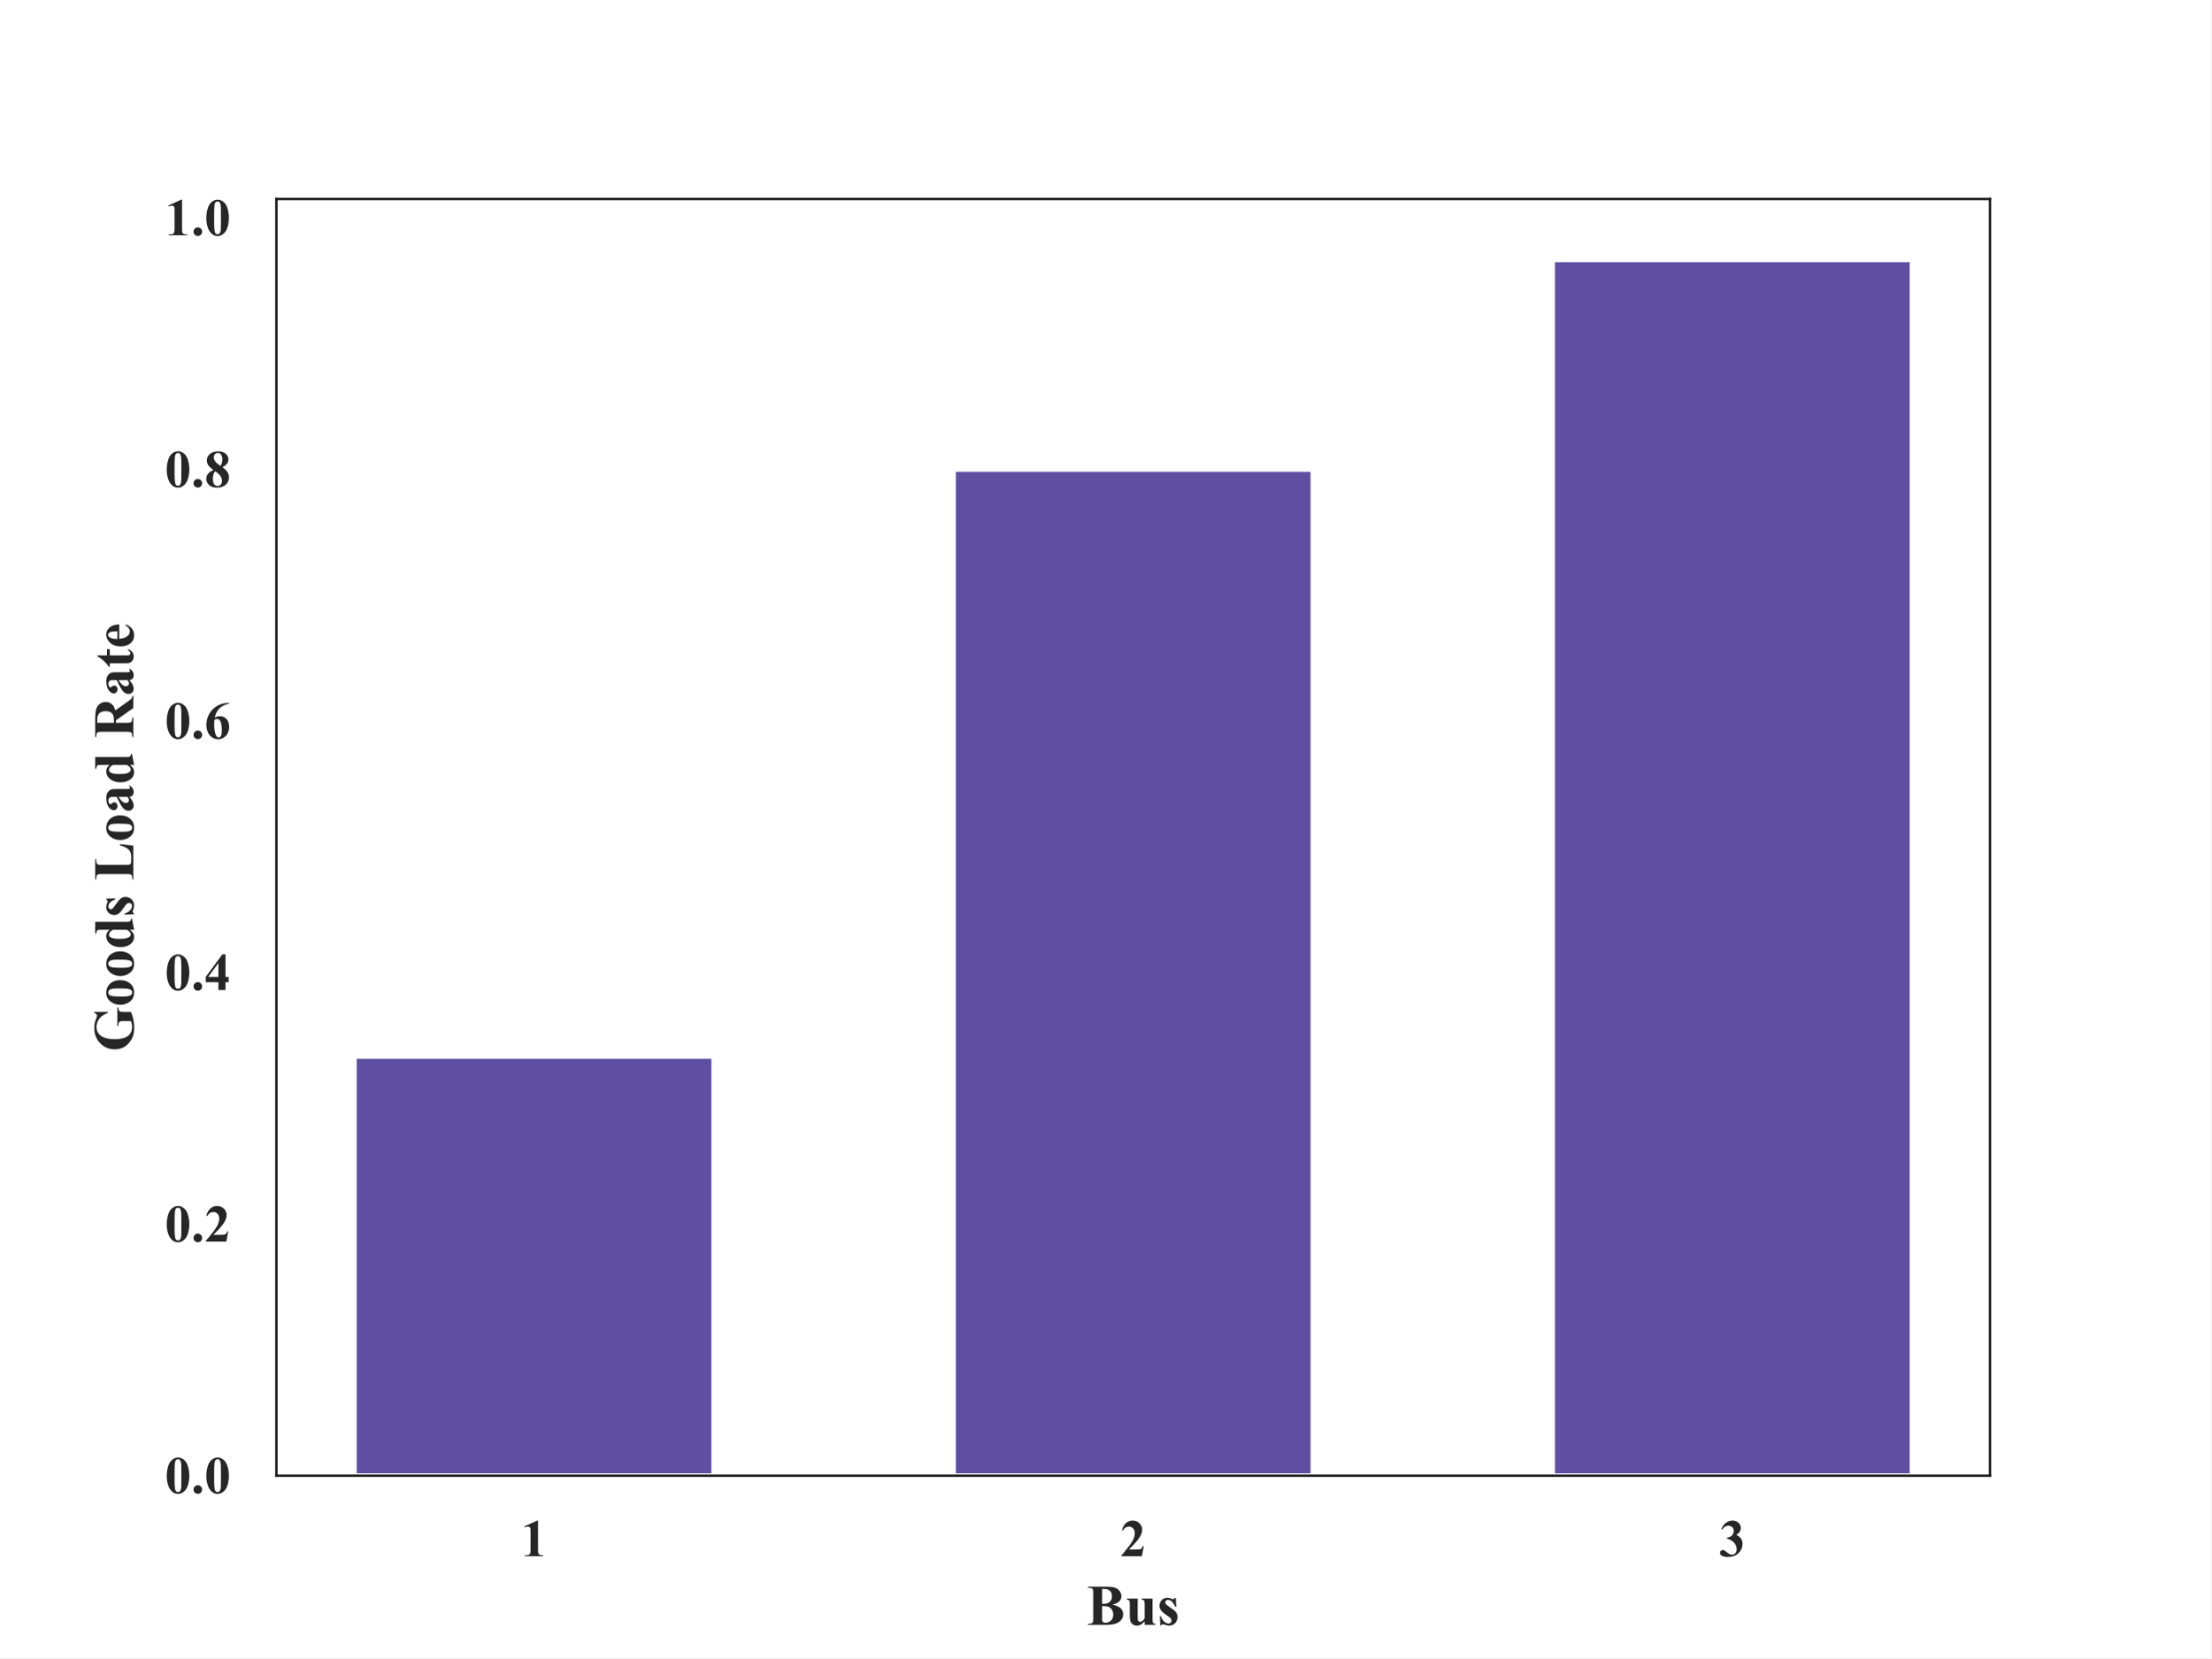
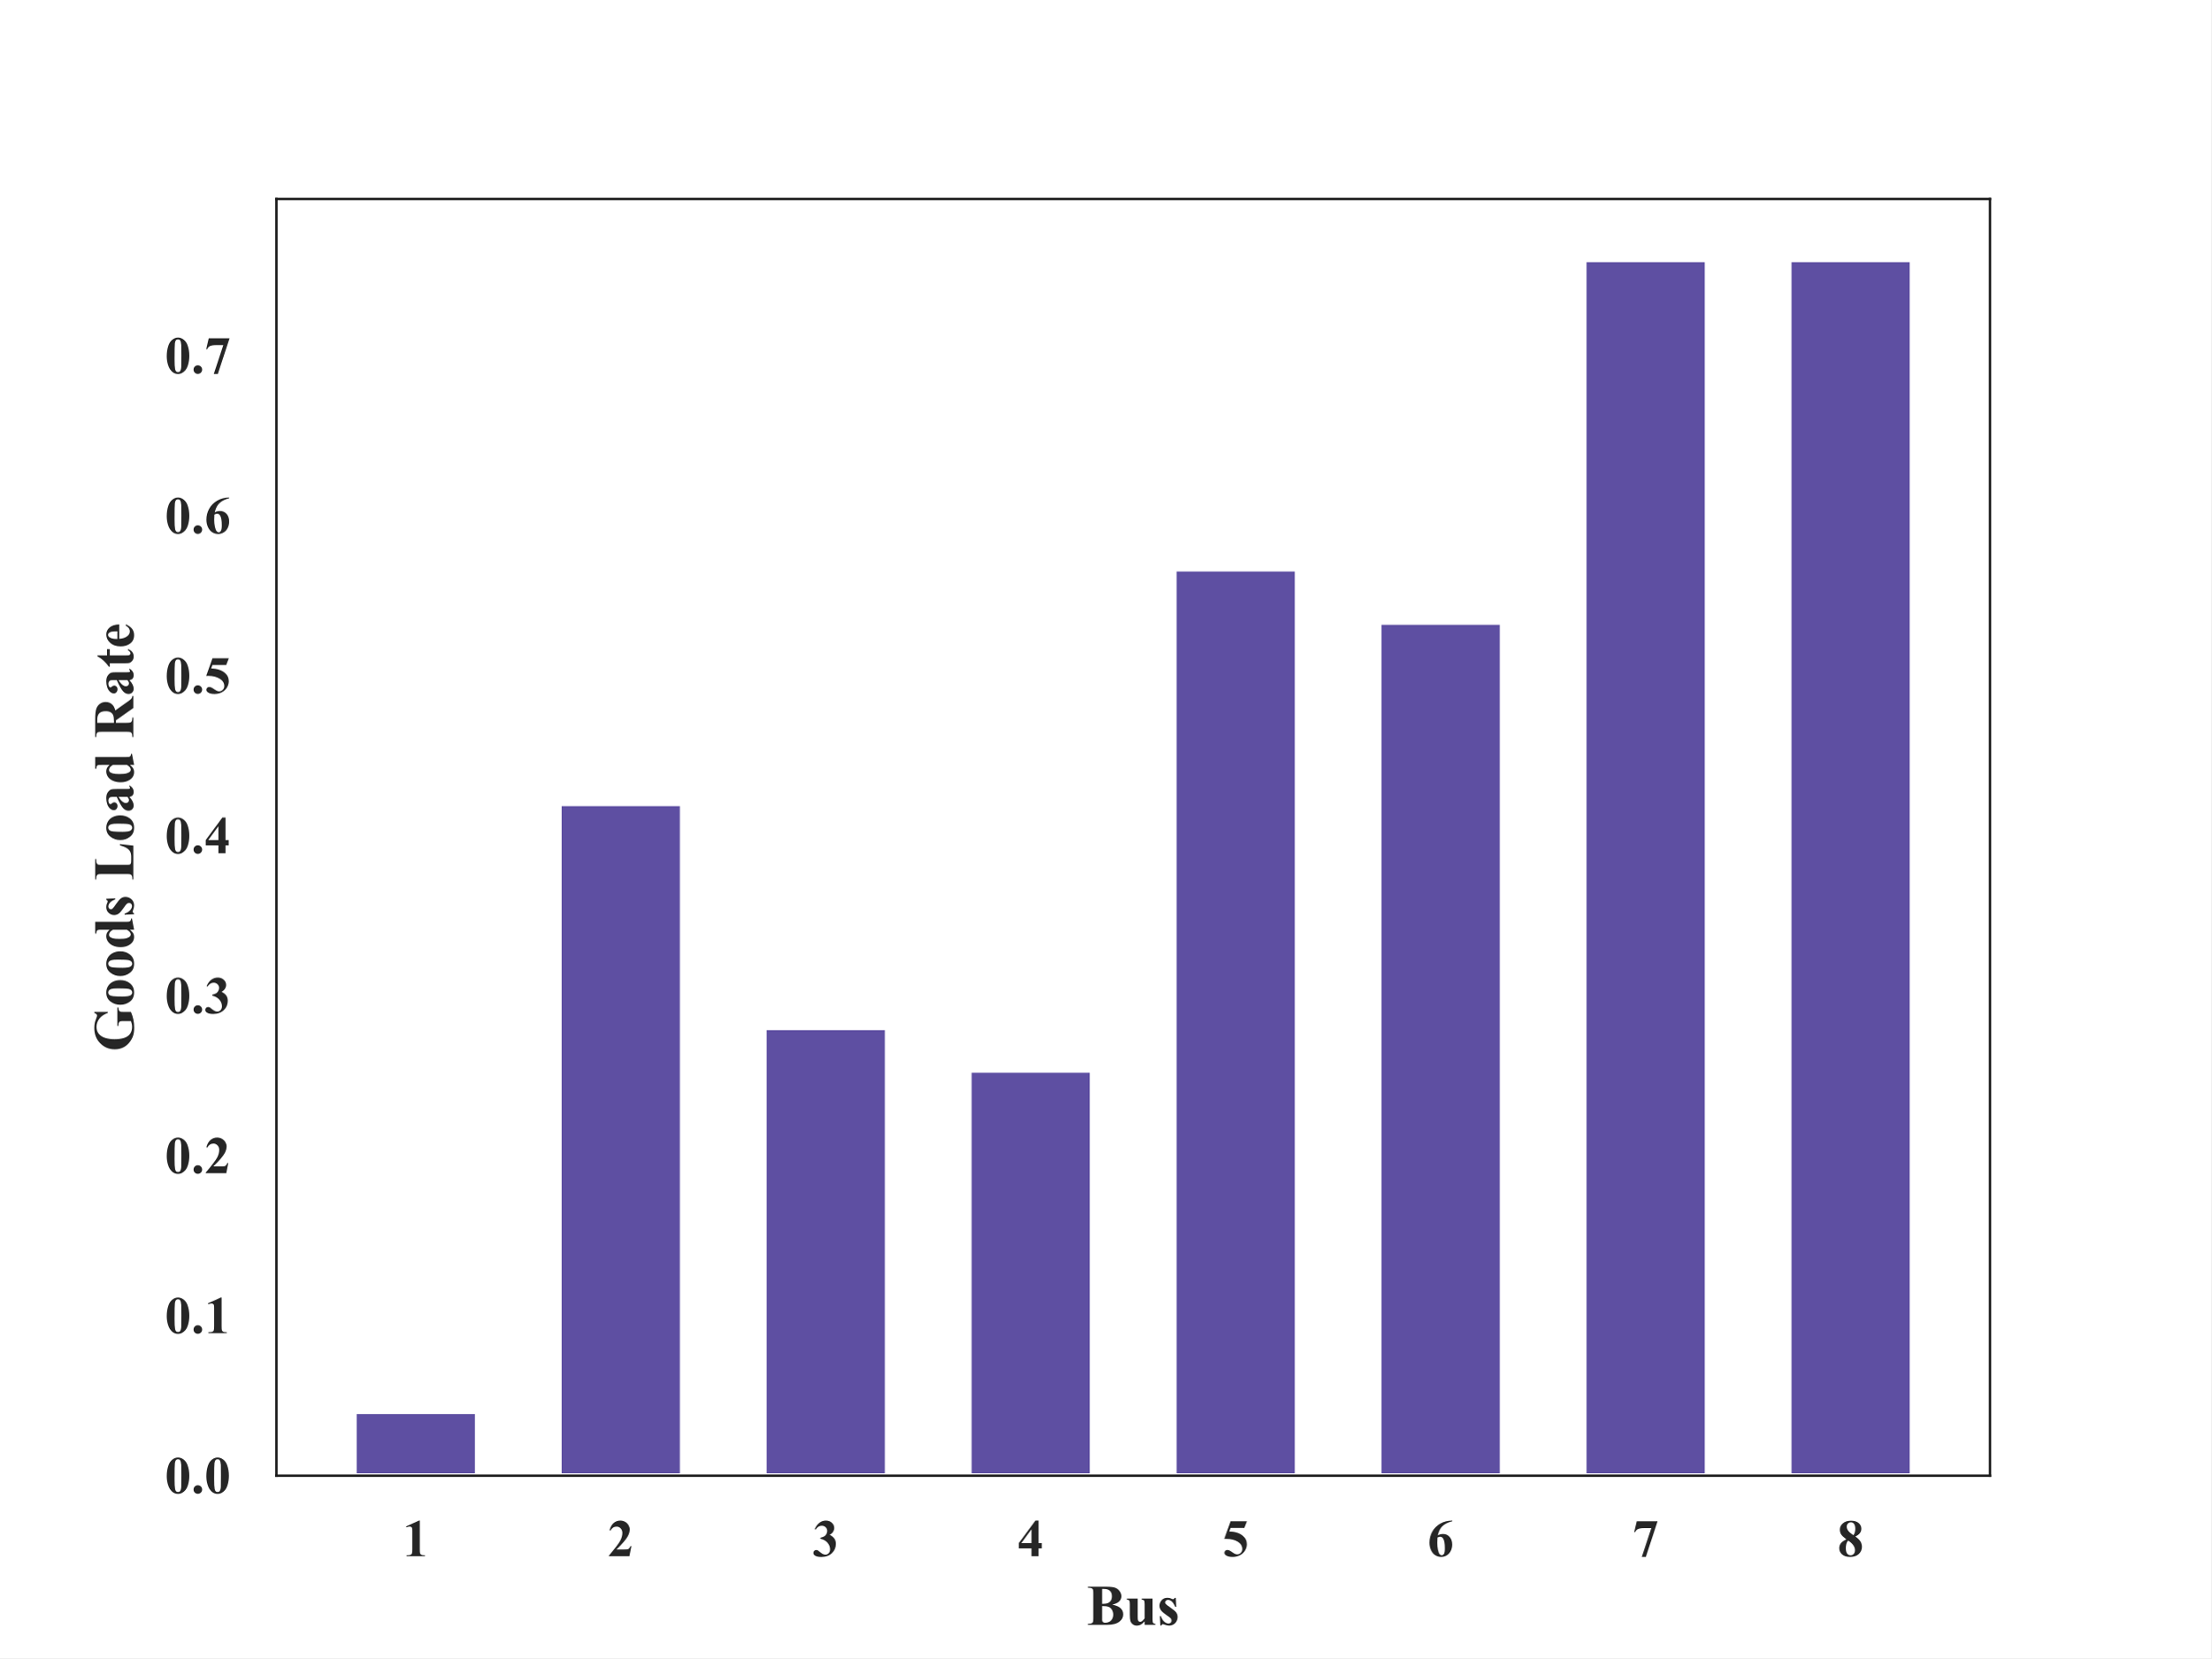
<svg xmlns="http://www.w3.org/2000/svg" xmlns:xlink="http://www.w3.org/1999/xlink" height="345.6pt" version="1.1" viewBox="0 0 460.8 345.6" width="460.8pt">
  <defs>
    <style type="text/css">
*{stroke-linecap:butt;stroke-linejoin:round;}
  </style>
  </defs>
  <g id="figure_1">
    <g id="patch_1">
      <path d="M 0 345.6  L 460.8 345.6  L 460.8 0  L 0 0  z " style="fill:#ffffff;" />
    </g>
    <g id="axes_1">
      <g id="patch_2">
        <path d="M 57.6 307.584  L 414.72 307.584  L 414.72 41.472  L 57.6 41.472  z " style="fill:#ffffff;" />
      </g>
      <g id="matplotlib.axis_1">
        <g id="xtick_1">
          <g id="text_1">
            <defs>
              <path d="M 32.562 67.578  L 32.562 13.422  Q 32.562 7.328 33.094 5.641  Q 33.641 3.953 35.344 2.875  Q 37.062 1.812 40.828 1.812  L 42.328 1.812  L 42.328 0  L 7.469 0  L 7.469 1.812  L 9.234 1.812  Q 13.484 1.812 15.281 2.781  Q 17.094 3.766 17.719 5.469  Q 18.359 7.172 18.359 13.422  L 18.359 47.75  Q 18.359 52.344 17.922 53.484  Q 17.484 54.641 16.281 55.438  Q 15.094 56.25 13.531 56.25  Q 11.031 56.25 7.469 54.688  L 6.594 56.453  L 30.953 67.578  z " id="TimesNewRomanPS-BoldMT-49" />
            </defs>
-             <g style="fill:#262626;" transform="translate(108.5429 324.3681)scale(0.11 -0.11)">
+             <g style="fill:#262626;" transform="translate(83.89804 324.3681)scale(0.11 -0.11)">
              <use xlink:href="#TimesNewRomanPS-BoldMT-49" />
            </g>
          </g>
        </g>
        <g id="xtick_2">
          <g id="text_2">
            <defs>
              <path d="M 41.406 0  L 2.438 0  L 2.438 1.078  Q 20.359 22.406 24.188 29.781  Q 28.031 37.156 28.031 44.188  Q 28.031 49.312 24.859 52.703  Q 21.688 56.109 17.094 56.109  Q 9.578 56.109 5.422 48.578  L 3.609 49.219  Q 6.25 58.594 11.625 63.078  Q 17 67.578 24.031 67.578  Q 29.047 67.578 33.203 65.234  Q 37.359 62.891 39.703 58.812  Q 42.047 54.734 42.047 51.172  Q 42.047 44.672 38.422 37.984  Q 33.5 28.953 16.891 12.797  L 31.203 12.797  Q 36.469 12.797 38.062 13.234  Q 39.656 13.672 40.672 14.719  Q 41.703 15.766 43.359 19.141  L 45.125 19.141  z " id="TimesNewRomanPS-BoldMT-50" />
            </defs>
-             <g style="fill:#262626;" transform="translate(233.41 324.3681)scale(0.11 -0.11)">
+             <g style="fill:#262626;" transform="translate(126.6157 324.3681)scale(0.11 -0.11)">
              <use xlink:href="#TimesNewRomanPS-BoldMT-50" />
            </g>
          </g>
        </g>
        <g id="xtick_3">
          <g id="text_3">
            <defs>
              <path d="M 14.797 33.203  L 14.797 34.906  Q 20.359 36.531 22.5 37.922  Q 24.656 39.312 26.219 42.156  Q 27.781 45.016 27.781 47.953  Q 27.781 52 24.828 54.906  Q 21.875 57.812 17.484 57.812  Q 10.641 57.812 5.859 50.594  L 4.047 51.219  Q 7.562 59.375 13.062 63.469  Q 18.562 67.578 25.297 67.578  Q 32.172 67.578 36.641 63.375  Q 41.109 59.188 41.109 53.562  Q 41.109 49.906 39.031 46.5  Q 36.969 43.109 32.516 40.531  Q 38.234 37.75 41.234 33.672  Q 44.234 29.594 44.234 23.438  Q 44.234 13.094 36.734 5.828  Q 29.25 -1.422 16.656 -1.422  Q 8.25 -1.422 4.391 1.375  Q 1.609 3.328 1.609 6.391  Q 1.609 8.641 3.219 10.219  Q 4.828 11.812 6.938 11.812  Q 8.547 11.812 9.969 11.141  Q 10.75 10.75 15.5 6.859  Q 20.266 2.984 24.422 2.984  Q 28.031 2.984 30.609 5.828  Q 33.203 8.688 33.203 13.094  Q 33.203 19.781 28.516 25.422  Q 23.828 31.062 14.797 33.203  z " id="TimesNewRomanPS-BoldMT-51" />
            </defs>
-             <g style="fill:#262626;" transform="translate(358.2771 324.3681)scale(0.11 -0.11)">
+             <g style="fill:#262626;" transform="translate(169.3334 324.3681)scale(0.11 -0.11)">
              <use xlink:href="#TimesNewRomanPS-BoldMT-51" />
            </g>
          </g>
        </g>
-         <g id="text_4">
+         <g id="xtick_4">
+           <g id="text_4">
+             <defs>
+               <path d="M 2.484 24.953  L 33.938 67.578  L 39.891 67.578  L 39.891 24.953  L 45.953 24.953  L 45.953 14.844  L 39.891 14.844  L 39.891 0  L 26.469 0  L 26.469 14.844  L 2.484 14.844  z M 7.234 24.953  L 26.469 24.953  L 26.469 51.078  z " id="TimesNewRomanPS-BoldMT-52" />
+             </defs>
+             <g style="fill:#262626;" transform="translate(212.0511 324.3681)scale(0.11 -0.11)">
+               <use xlink:href="#TimesNewRomanPS-BoldMT-52" />
+             </g>
+           </g>
+         </g>
+         <g id="xtick_5">
+           <g id="text_5">
+             <defs>
+               <path d="M 15.234 66.219  L 46.234 66.219  L 41.312 53.609  L 15.234 53.609  L 12.75 47.016  Q 29.594 46.391 38.672 38.625  Q 46.141 32.234 46.141 22.703  Q 46.141 16.609 42.672 10.766  Q 39.203 4.938 32.906 1.781  Q 26.609 -1.375 19.094 -1.375  Q 10.984 -1.375 6.641 1.656  Q 3.609 3.812 3.609 6.547  Q 3.609 8.641 5.188 10.25  Q 6.781 11.859 8.891 11.859  Q 10.797 11.859 12.75 11.078  Q 14.703 10.297 19.438 6.984  Q 22.406 4.938 24.562 4.156  Q 26.078 3.562 27.984 3.562  Q 31.984 3.562 34.781 6.484  Q 37.594 9.422 37.594 13.531  Q 37.594 22.125 29 27.484  Q 20.406 32.859 7.328 32.859  Q 6 32.859 3.375 32.812  z " id="TimesNewRomanPS-BoldMT-53" />
+             </defs>
+             <g style="fill:#262626;" transform="translate(254.7689 324.3681)scale(0.11 -0.11)">
+               <use xlink:href="#TimesNewRomanPS-BoldMT-53" />
+             </g>
+           </g>
+         </g>
+         <g id="xtick_6">
+           <g id="text_6">
+             <defs>
+               <path d="M 46.969 67.578  L 46.969 66.219  Q 38.141 63.969 32.781 60.422  Q 27.438 56.891 24.328 51.828  Q 21.234 46.781 19.531 39.312  Q 21.688 40.766 23.094 41.219  Q 26.266 42.188 29.5 42.188  Q 36.922 42.188 41.875 36.781  Q 46.828 31.391 46.828 22.078  Q 46.828 15.531 44.141 10.062  Q 41.453 4.594 36.516 1.609  Q 31.594 -1.375 25.984 -1.375  Q 19.875 -1.375 14.688 1.969  Q 9.516 5.328 6.609 11.766  Q 3.719 18.219 3.719 25.781  Q 3.719 36.922 9.062 46.516  Q 14.406 56.109 24.234 61.797  Q 34.078 67.484 46.969 67.578  z M 18.891 35.359  Q 18.5 28.609 18.5 25.484  Q 18.5 18.75 19.797 12.453  Q 21.094 6.156 23.344 3.609  Q 24.953 1.812 27.156 1.812  Q 29.391 1.812 31.141 4.422  Q 32.906 7.031 32.906 15.047  Q 32.906 28.516 29.641 33.641  Q 27.547 36.969 23.969 36.969  Q 22.016 36.969 18.891 35.359  z " id="TimesNewRomanPS-BoldMT-54" />
+             </defs>
+             <g style="fill:#262626;" transform="translate(297.4866 324.3681)scale(0.11 -0.11)">
+               <use xlink:href="#TimesNewRomanPS-BoldMT-54" />
+             </g>
+           </g>
+         </g>
+         <g id="xtick_7">
+           <g id="text_7">
+             <defs>
+               <path d="M 17.719 -1.375  L 35.75 53.266  L 22.016 53.266  Q 13.969 53.266 9.906 51.172  Q 7.078 49.703 5.219 45.656  L 3.375 45.656  L 8.156 66.219  L 47.609 66.219  L 25.391 -1.375  z " id="TimesNewRomanPS-BoldMT-55" />
+             </defs>
+             <g style="fill:#262626;" transform="translate(340.2043 324.3681)scale(0.11 -0.11)">
+               <use xlink:href="#TimesNewRomanPS-BoldMT-55" />
+             </g>
+           </g>
+         </g>
+         <g id="xtick_8">
+           <g id="text_8">
+             <defs>
+               <path d="M 34.078 37.406  Q 41.062 32.281 43.766 27.859  Q 46.484 23.438 46.484 17.719  Q 46.484 9.719 40.453 4.172  Q 34.422 -1.375 24.078 -1.375  Q 14.266 -1.375 8.891 3.453  Q 3.516 8.297 3.516 15.281  Q 3.516 20.609 6.609 24.609  Q 9.719 28.609 16.938 31.938  Q 9.078 37.938 6.859 41.75  Q 4.641 45.562 4.641 50.594  Q 4.641 57.234 10.281 62.281  Q 15.922 67.328 25.734 67.328  Q 35.203 67.328 40.297 62.859  Q 45.406 58.406 45.406 52.156  Q 45.406 47.469 42.641 43.875  Q 39.891 40.281 34.078 37.406  z M 30.375 39.891  Q 32.172 42.328 33.047 45.359  Q 33.938 48.391 33.938 52  Q 33.938 58.344 31.203 61.719  Q 29.156 64.312 25.531 64.312  Q 22.266 64.312 19.969 61.938  Q 17.672 59.578 17.672 56.062  Q 17.672 52.484 20.234 48.656  Q 22.797 44.828 30.375 39.891  z M 20.609 29.594  Q 19.094 28.219 18.453 27.094  Q 17.484 25.391 16.703 22.109  Q 15.922 18.844 15.922 15.281  Q 15.922 10.688 17.094 7.594  Q 18.266 4.5 20.438 3.125  Q 22.609 1.766 24.906 1.766  Q 28.469 1.766 30.906 4.375  Q 33.344 6.984 33.344 11.531  Q 33.344 21 20.609 29.594  z " id="TimesNewRomanPS-BoldMT-56" />
+             </defs>
+             <g style="fill:#262626;" transform="translate(382.922 324.3681)scale(0.11 -0.11)">
+               <use xlink:href="#TimesNewRomanPS-BoldMT-56" />
+             </g>
+           </g>
+         </g>
+         <g id="text_9">
          <defs>
            <path d="M 44.484 35.109  Q 53.906 32.906 57.719 29.781  Q 63.188 25.344 63.188 18.266  Q 63.188 10.797 57.172 5.906  Q 49.812 0 35.75 0  L 2.094 0  L 2.094 1.812  Q 6.688 1.812 8.328 2.656  Q 9.969 3.516 10.625 4.875  Q 11.281 6.25 11.281 11.625  L 11.281 54.594  Q 11.281 59.969 10.625 61.359  Q 9.969 62.75 8.297 63.578  Q 6.641 64.406 2.094 64.406  L 2.094 66.219  L 33.844 66.219  Q 45.219 66.219 49.953 64.188  Q 54.688 62.156 57.422 58.125  Q 60.156 54.109 60.156 49.562  Q 60.156 44.781 56.688 41.047  Q 53.219 37.312 44.484 35.109  z M 26.703 36.422  Q 33.641 36.422 36.938 37.984  Q 40.234 39.547 41.984 42.375  Q 43.75 45.219 43.75 49.609  Q 43.75 54 42.016 56.812  Q 40.281 59.625 37.062 61.078  Q 33.844 62.547 26.703 62.5  z M 26.703 32.625  L 26.703 11.375  L 26.656 8.938  Q 26.656 6.297 28 4.953  Q 29.344 3.609 31.984 3.609  Q 35.891 3.609 39.188 5.344  Q 42.484 7.078 44.234 10.375  Q 46 13.672 46 17.719  Q 46 22.359 43.844 26.047  Q 41.703 29.734 37.938 31.203  Q 34.188 32.672 26.703 32.625  z " id="TimesNewRomanPS-BoldMT-66" />
            <path d="M 47.469 45.656  L 47.469 9.906  Q 47.469 4.688 48.438 3.391  Q 49.422 2.094 52.391 1.766  L 52.391 0  L 33.797 0  L 33.797 6.109  Q 30.516 2.203 27.234 0.406  Q 23.969 -1.375 19.922 -1.375  Q 16.062 -1.375 13.062 1  Q 10.062 3.375 9.031 6.547  Q 8.016 9.719 8.016 17.625  L 8.016 35.75  Q 8.016 40.922 7.062 42.188  Q 6.109 43.453 3.078 43.844  L 3.078 45.656  L 21.688 45.656  L 21.688 14.453  Q 21.688 9.578 22.141 8.156  Q 22.609 6.734 23.609 6  Q 24.609 5.281 25.922 5.281  Q 27.688 5.281 29.109 6.203  Q 31.062 7.469 33.797 11.328  L 33.797 35.75  Q 33.797 40.922 32.844 42.188  Q 31.891 43.453 28.859 43.844  L 28.859 45.656  z " id="TimesNewRomanPS-BoldMT-117" />
            <path d="M 32.234 46.922  L 32.953 31.344  L 31.297 31.344  Q 28.328 38.281 25.125 40.812  Q 21.922 43.359 18.75 43.359  Q 16.75 43.359 15.328 42.016  Q 13.922 40.672 13.922 38.922  Q 13.922 37.594 14.891 36.375  Q 16.453 34.375 23.625 29.516  Q 30.812 24.656 33.078 21.266  Q 35.359 17.875 35.359 13.672  Q 35.359 9.859 33.453 6.203  Q 31.547 2.547 28.078 0.578  Q 24.609 -1.375 20.406 -1.375  Q 17.141 -1.375 11.672 0.688  Q 10.203 1.219 9.672 1.219  Q 8.062 1.219 6.984 -1.219  L 5.375 -1.219  L 4.594 15.188  L 6.25 15.188  Q 8.453 8.734 12.281 5.516  Q 16.109 2.297 19.531 2.297  Q 21.875 2.297 23.359 3.734  Q 24.859 5.172 24.859 7.234  Q 24.859 9.578 23.391 11.281  Q 21.922 12.984 16.844 16.453  Q 9.375 21.625 7.172 24.359  Q 3.953 28.375 3.953 33.203  Q 3.953 38.484 7.594 42.75  Q 11.234 47.016 18.109 47.016  Q 21.828 47.016 25.297 45.219  Q 26.609 44.484 27.438 44.484  Q 28.328 44.484 28.859 44.844  Q 29.391 45.219 30.562 46.922  z " id="TimesNewRomanPS-BoldMT-115" />
          </defs>
          <g style="fill:#262626;" transform="translate(226.4859 338.6673)scale(0.12 -0.12)">
            <use xlink:href="#TimesNewRomanPS-BoldMT-66" />
            <use x="66.699" xlink:href="#TimesNewRomanPS-BoldMT-117" />
            <use x="122.314" xlink:href="#TimesNewRomanPS-BoldMT-115" />
          </g>
        </g>
      </g>
      <g id="matplotlib.axis_2">
        <g id="ytick_1">
-           <g id="text_5">
+           <g id="text_10">
            <defs>
              <path d="M 46.344 33.109  Q 46.344 23.188 43.562 14.594  Q 41.891 9.328 39.078 5.953  Q 36.281 2.594 32.719 0.609  Q 29.156 -1.375 24.953 -1.375  Q 20.172 -1.375 16.312 1.062  Q 12.453 3.516 9.469 8.062  Q 7.328 11.375 5.719 16.891  Q 3.609 24.359 3.609 32.328  Q 3.609 43.109 6.641 52.156  Q 9.125 59.625 14.203 63.594  Q 19.281 67.578 24.953 67.578  Q 30.719 67.578 35.719 63.641  Q 40.719 59.719 43.062 53.078  Q 46.344 43.953 46.344 33.109  z M 31.297 33.203  Q 31.297 50.594 31.109 53.469  Q 30.609 60.25 28.766 62.641  Q 27.547 64.203 24.812 64.203  Q 22.703 64.203 21.484 63.031  Q 19.672 61.328 19.031 57  Q 18.406 52.688 18.406 26.859  Q 18.406 12.797 19.391 8.016  Q 20.125 4.547 21.484 3.375  Q 22.859 2.203 25.094 2.203  Q 27.547 2.203 28.766 3.766  Q 30.812 6.5 31.109 12.203  z " id="TimesNewRomanPS-BoldMT-48" />
              <path d="M 12.5 15.047  Q 15.922 15.047 18.281 12.641  Q 20.656 10.25 20.656 6.891  Q 20.656 3.516 18.266 1.141  Q 15.875 -1.219 12.5 -1.219  Q 9.125 -1.219 6.75 1.141  Q 4.391 3.516 4.391 6.891  Q 4.391 10.25 6.75 12.641  Q 9.125 15.047 12.5 15.047  z " id="TimesNewRomanPS-BoldMT-46" />
            </defs>
            <g style="fill:#262626;" transform="translate(34.35 311.226)scale(0.11 -0.11)">
              <use xlink:href="#TimesNewRomanPS-BoldMT-48" />
              <use x="50" xlink:href="#TimesNewRomanPS-BoldMT-46" />
              <use x="75" xlink:href="#TimesNewRomanPS-BoldMT-48" />
            </g>
          </g>
        </g>
        <g id="ytick_2">
-           <g id="text_6">
-             <g style="fill:#262626;" transform="translate(34.35 258.7902)scale(0.11 -0.11)">
+           <g id="text_11">
+             <g style="fill:#262626;" transform="translate(34.35 277.8787)scale(0.11 -0.11)">
+               <use xlink:href="#TimesNewRomanPS-BoldMT-48" />
+               <use x="50" xlink:href="#TimesNewRomanPS-BoldMT-46" />
+               <use x="75" xlink:href="#TimesNewRomanPS-BoldMT-49" />
+             </g>
+           </g>
+         </g>
+         <g id="ytick_3">
+           <g id="text_12">
+             <g style="fill:#262626;" transform="translate(34.35 244.5313)scale(0.11 -0.11)">
              <use xlink:href="#TimesNewRomanPS-BoldMT-48" />
              <use x="50" xlink:href="#TimesNewRomanPS-BoldMT-46" />
              <use x="75" xlink:href="#TimesNewRomanPS-BoldMT-50" />
            </g>
          </g>
        </g>
-         <g id="ytick_3">
-           <g id="text_7">
-             <defs>
-               <path d="M 2.484 24.953  L 33.938 67.578  L 39.891 67.578  L 39.891 24.953  L 45.953 24.953  L 45.953 14.844  L 39.891 14.844  L 39.891 0  L 26.469 0  L 26.469 14.844  L 2.484 14.844  z M 7.234 24.953  L 26.469 24.953  L 26.469 51.078  z " id="TimesNewRomanPS-BoldMT-52" />
-             </defs>
-             <g style="fill:#262626;" transform="translate(34.35 206.3543)scale(0.11 -0.11)">
+         <g id="ytick_4">
+           <g id="text_13">
+             <g style="fill:#262626;" transform="translate(34.35 211.1839)scale(0.11 -0.11)">
+               <use xlink:href="#TimesNewRomanPS-BoldMT-48" />
+               <use x="50" xlink:href="#TimesNewRomanPS-BoldMT-46" />
+               <use x="75" xlink:href="#TimesNewRomanPS-BoldMT-51" />
+             </g>
+           </g>
+         </g>
+         <g id="ytick_5">
+           <g id="text_14">
+             <g style="fill:#262626;" transform="translate(34.35 177.8366)scale(0.11 -0.11)">
              <use xlink:href="#TimesNewRomanPS-BoldMT-48" />
              <use x="50" xlink:href="#TimesNewRomanPS-BoldMT-46" />
              <use x="75" xlink:href="#TimesNewRomanPS-BoldMT-52" />
            </g>
          </g>
        </g>
-         <g id="ytick_4">
-           <g id="text_8">
-             <defs>
-               <path d="M 46.969 67.578  L 46.969 66.219  Q 38.141 63.969 32.781 60.422  Q 27.438 56.891 24.328 51.828  Q 21.234 46.781 19.531 39.312  Q 21.688 40.766 23.094 41.219  Q 26.266 42.188 29.5 42.188  Q 36.922 42.188 41.875 36.781  Q 46.828 31.391 46.828 22.078  Q 46.828 15.531 44.141 10.062  Q 41.453 4.594 36.516 1.609  Q 31.594 -1.375 25.984 -1.375  Q 19.875 -1.375 14.688 1.969  Q 9.516 5.328 6.609 11.766  Q 3.719 18.219 3.719 25.781  Q 3.719 36.922 9.062 46.516  Q 14.406 56.109 24.234 61.797  Q 34.078 67.484 46.969 67.578  z M 18.891 35.359  Q 18.5 28.609 18.5 25.484  Q 18.5 18.75 19.797 12.453  Q 21.094 6.156 23.344 3.609  Q 24.953 1.812 27.156 1.812  Q 29.391 1.812 31.141 4.422  Q 32.906 7.031 32.906 15.047  Q 32.906 28.516 29.641 33.641  Q 27.547 36.969 23.969 36.969  Q 22.016 36.969 18.891 35.359  z " id="TimesNewRomanPS-BoldMT-54" />
-             </defs>
-             <g style="fill:#262626;" transform="translate(34.35 153.9184)scale(0.11 -0.11)">
+         <g id="ytick_6">
+           <g id="text_15">
+             <g style="fill:#262626;" transform="translate(34.35 144.4892)scale(0.11 -0.11)">
+               <use xlink:href="#TimesNewRomanPS-BoldMT-48" />
+               <use x="50" xlink:href="#TimesNewRomanPS-BoldMT-46" />
+               <use x="75" xlink:href="#TimesNewRomanPS-BoldMT-53" />
+             </g>
+           </g>
+         </g>
+         <g id="ytick_7">
+           <g id="text_16">
+             <g style="fill:#262626;" transform="translate(34.35 111.1418)scale(0.11 -0.11)">
              <use xlink:href="#TimesNewRomanPS-BoldMT-48" />
              <use x="50" xlink:href="#TimesNewRomanPS-BoldMT-46" />
              <use x="75" xlink:href="#TimesNewRomanPS-BoldMT-54" />
            </g>
          </g>
        </g>
-         <g id="ytick_5">
-           <g id="text_9">
-             <defs>
-               <path d="M 34.078 37.406  Q 41.062 32.281 43.766 27.859  Q 46.484 23.438 46.484 17.719  Q 46.484 9.719 40.453 4.172  Q 34.422 -1.375 24.078 -1.375  Q 14.266 -1.375 8.891 3.453  Q 3.516 8.297 3.516 15.281  Q 3.516 20.609 6.609 24.609  Q 9.719 28.609 16.938 31.938  Q 9.078 37.938 6.859 41.75  Q 4.641 45.562 4.641 50.594  Q 4.641 57.234 10.281 62.281  Q 15.922 67.328 25.734 67.328  Q 35.203 67.328 40.297 62.859  Q 45.406 58.406 45.406 52.156  Q 45.406 47.469 42.641 43.875  Q 39.891 40.281 34.078 37.406  z M 30.375 39.891  Q 32.172 42.328 33.047 45.359  Q 33.938 48.391 33.938 52  Q 33.938 58.344 31.203 61.719  Q 29.156 64.312 25.531 64.312  Q 22.266 64.312 19.969 61.938  Q 17.672 59.578 17.672 56.062  Q 17.672 52.484 20.234 48.656  Q 22.797 44.828 30.375 39.891  z M 20.609 29.594  Q 19.094 28.219 18.453 27.094  Q 17.484 25.391 16.703 22.109  Q 15.922 18.844 15.922 15.281  Q 15.922 10.688 17.094 7.594  Q 18.266 4.5 20.438 3.125  Q 22.609 1.766 24.906 1.766  Q 28.469 1.766 30.906 4.375  Q 33.344 6.984 33.344 11.531  Q 33.344 21 20.609 29.594  z " id="TimesNewRomanPS-BoldMT-56" />
-             </defs>
-             <g style="fill:#262626;" transform="translate(34.35 101.4826)scale(0.11 -0.11)">
-               <use xlink:href="#TimesNewRomanPS-BoldMT-48" />
-               <use x="50" xlink:href="#TimesNewRomanPS-BoldMT-46" />
-               <use x="75" xlink:href="#TimesNewRomanPS-BoldMT-56" />
-             </g>
-           </g>
-         </g>
-         <g id="ytick_6">
-           <g id="text_10">
-             <g style="fill:#262626;" transform="translate(34.35 49.04672)scale(0.11 -0.11)">
-               <use xlink:href="#TimesNewRomanPS-BoldMT-49" />
-               <use x="50" xlink:href="#TimesNewRomanPS-BoldMT-46" />
-               <use x="75" xlink:href="#TimesNewRomanPS-BoldMT-48" />
-             </g>
-           </g>
-         </g>
-         <g id="text_11">
+         <g id="ytick_8">
+           <g id="text_17">
+             <g style="fill:#262626;" transform="translate(34.35 77.79445)scale(0.11 -0.11)">
+               <use xlink:href="#TimesNewRomanPS-BoldMT-48" />
+               <use x="50" xlink:href="#TimesNewRomanPS-BoldMT-46" />
+               <use x="75" xlink:href="#TimesNewRomanPS-BoldMT-55" />
+             </g>
+           </g>
+         </g>
+         <g id="text_18">
          <defs>
            <path d="M 69 67.719  L 69 44.391  L 67.188 44.391  Q 63.922 53.953 57.375 58.938  Q 50.828 63.922 43.062 63.922  Q 35.641 63.922 30.703 59.734  Q 25.781 55.562 23.734 48.094  Q 21.688 40.625 21.688 32.766  Q 21.688 23.25 23.922 16.062  Q 26.172 8.891 31.172 5.516  Q 36.188 2.156 43.062 2.156  Q 45.453 2.156 47.969 2.656  Q 50.484 3.172 53.125 4.156  L 53.125 17.922  Q 53.125 21.828 52.578 22.969  Q 52.047 24.125 50.359 25.047  Q 48.688 25.984 46.297 25.984  L 44.578 25.984  L 44.578 27.781  L 76.766 27.781  L 76.766 25.984  Q 73.094 25.734 71.656 24.969  Q 70.219 24.219 69.438 22.469  Q 69 21.531 69 17.922  L 69 4.156  Q 62.641 1.312 55.781 -0.125  Q 48.922 -1.562 41.547 -1.562  Q 32.125 -1.562 25.891 1  Q 19.672 3.562 14.906 7.734  Q 10.156 11.922 7.469 17.141  Q 4.047 23.875 4.047 32.234  Q 4.047 47.172 14.547 57.469  Q 25.047 67.781 40.969 67.781  Q 45.906 67.781 49.859 67  Q 52 66.609 56.812 64.766  Q 61.625 62.938 62.5 62.938  Q 63.875 62.938 65.047 63.938  Q 66.219 64.938 67.188 67.719  z " id="TimesNewRomanPS-BoldMT-71" />
            <path d="M 24.906 47.016  Q 30.859 47.016 35.984 43.938  Q 41.109 40.875 43.766 35.203  Q 46.438 29.547 46.438 22.797  Q 46.438 13.094 41.5 6.547  Q 35.547 -1.375 25.047 -1.375  Q 14.75 -1.375 9.172 5.859  Q 3.609 13.094 3.609 22.609  Q 3.609 32.422 9.297 39.719  Q 14.984 47.016 24.906 47.016  z M 25.094 43.562  Q 22.609 43.562 20.828 41.672  Q 19.047 39.797 18.484 34.25  Q 17.922 28.719 17.922 18.844  Q 17.922 13.625 18.609 9.078  Q 19.141 5.609 20.891 3.797  Q 22.656 2 24.906 2  Q 27.094 2 28.562 3.219  Q 30.469 4.891 31.109 7.859  Q 32.078 12.5 32.078 26.609  Q 32.078 34.906 31.141 38  Q 30.219 41.109 28.422 42.531  Q 27.156 43.562 25.094 43.562  z " id="TimesNewRomanPS-BoldMT-111" />
            <path d="M 47.75 66.219  L 47.75 13.672  Q 47.75 8.344 48.047 7.375  Q 48.438 5.766 49.531 4.984  Q 50.641 4.203 53.375 4  L 53.375 2.391  L 34.078 -1.375  L 34.078 5.859  Q 30.609 1.656 27.906 0.141  Q 25.203 -1.375 21.781 -1.375  Q 13.031 -1.375 7.953 6.453  Q 3.859 12.797 3.859 22.016  Q 3.859 29.391 6.391 35.219  Q 8.938 41.062 13.359 44.031  Q 17.781 47.016 22.859 47.016  Q 26.125 47.016 28.656 45.75  Q 31.203 44.484 34.078 41.312  L 34.078 55.078  Q 34.078 60.297 33.641 61.375  Q 33.062 62.797 31.891 63.469  Q 30.719 64.156 27.484 64.156  L 27.484 66.219  z M 34.078 35.25  Q 30.469 42.188 25.25 42.188  Q 23.438 42.188 22.266 41.219  Q 20.453 39.703 19.312 35.891  Q 18.172 32.078 18.172 24.219  Q 18.172 15.578 19.438 11.422  Q 20.703 7.281 22.906 5.422  Q 24.031 4.5 25.984 4.5  Q 30.281 4.5 34.078 11.234  z " id="TimesNewRomanPS-BoldMT-100" />
            <path id="TimesNewRomanPS-BoldMT-32" />
            <path d="M 63.141 23.25  L 60.641 0  L 1.859 0  L 1.859 1.812  L 4.047 1.812  Q 6.938 1.812 8.688 2.828  Q 9.969 3.516 10.641 5.172  Q 11.188 6.344 11.188 11.328  L 11.188 54.891  Q 11.188 59.969 10.641 61.234  Q 10.109 62.5 8.469 63.453  Q 6.844 64.406 4.047 64.406  L 1.859 64.406  L 1.859 66.219  L 37.156 66.219  L 37.156 64.406  L 34.281 64.406  Q 31.391 64.406 29.641 63.375  Q 28.375 62.703 27.641 61.031  Q 27.094 59.859 27.094 54.891  L 27.094 12.703  Q 27.094 7.625 27.672 6.219  Q 28.266 4.828 29.984 4.156  Q 31.203 3.719 35.891 3.719  L 41.406 3.719  Q 46.688 3.719 50.203 5.562  Q 53.719 7.422 56.281 11.422  Q 58.844 15.438 61.141 23.25  z " id="TimesNewRomanPS-BoldMT-76" />
            <path d="M 28.562 6.734  Q 20.219 -0.641 13.578 -0.641  Q 9.672 -0.641 7.078 1.922  Q 4.5 4.5 4.5 8.344  Q 4.5 13.578 8.984 17.75  Q 13.484 21.922 28.562 28.859  L 28.562 33.453  Q 28.562 38.625 28 39.969  Q 27.438 41.312 25.875 42.312  Q 24.312 43.312 22.359 43.312  Q 19.188 43.312 17.141 41.891  Q 15.875 41.016 15.875 39.844  Q 15.875 38.812 17.234 37.312  Q 19.094 35.203 19.094 33.25  Q 19.094 30.859 17.312 29.172  Q 15.531 27.484 12.641 27.484  Q 9.578 27.484 7.5 29.344  Q 5.422 31.203 5.422 33.688  Q 5.422 37.203 8.203 40.406  Q 10.984 43.609 15.969 45.312  Q 20.953 47.016 26.312 47.016  Q 32.812 47.016 36.594 44.25  Q 40.375 41.5 41.5 38.281  Q 42.188 36.234 42.188 28.859  L 42.188 11.141  Q 42.188 8.016 42.422 7.203  Q 42.672 6.391 43.156 6  Q 43.656 5.609 44.281 5.609  Q 45.562 5.609 46.875 7.422  L 48.344 6.25  Q 45.906 2.641 43.281 1  Q 40.672 -0.641 37.359 -0.641  Q 33.453 -0.641 31.25 1.188  Q 29.047 3.031 28.562 6.734  z M 28.562 10.297  L 28.562 25.594  Q 22.656 22.125 19.781 18.172  Q 17.875 15.531 17.875 12.844  Q 17.875 10.594 19.484 8.891  Q 20.703 7.562 22.906 7.562  Q 25.344 7.562 28.562 10.297  z " id="TimesNewRomanPS-BoldMT-97" />
            <path d="M 26.562 30.172  L 26.562 11.625  Q 26.562 6.25 27.219 4.859  Q 27.875 3.469 29.531 2.641  Q 31.203 1.812 35.75 1.812  L 35.75 0  L 1.859 0  L 1.859 1.812  Q 6.453 1.812 8.078 2.656  Q 9.719 3.516 10.375 4.875  Q 11.031 6.25 11.031 11.625  L 11.031 54.594  Q 11.031 59.969 10.375 61.359  Q 9.719 62.75 8.047 63.578  Q 6.391 64.406 1.859 64.406  L 1.859 66.219  L 32.625 66.219  Q 44.625 66.219 50.188 64.547  Q 55.766 62.891 59.281 58.422  Q 62.797 53.953 62.797 47.953  Q 62.797 40.625 57.516 35.844  Q 54.156 32.812 48.094 31.297  L 64.016 8.891  Q 67.141 4.547 68.453 3.469  Q 70.453 1.953 73.094 1.812  L 73.094 0  L 52.25 0  L 30.906 30.172  z M 26.562 62.641  L 26.562 33.641  L 29.344 33.641  Q 36.141 33.641 39.5 34.891  Q 42.875 36.141 44.797 39.375  Q 46.734 42.625 46.734 47.859  Q 46.734 55.422 43.188 59.031  Q 39.656 62.641 31.781 62.641  z " id="TimesNewRomanPS-BoldMT-82" />
            <path d="M 21.484 62.359  L 21.484 45.656  L 32.328 45.656  L 32.328 40.828  L 21.484 40.828  L 21.484 12.641  Q 21.484 8.688 21.844 7.531  Q 22.219 6.391 23.141 5.688  Q 24.078 4.984 24.859 4.984  Q 28.031 4.984 30.859 9.812  L 32.328 8.734  Q 28.375 -0.641 19.484 -0.641  Q 15.141 -0.641 12.125 1.781  Q 9.125 4.203 8.297 7.172  Q 7.812 8.844 7.812 16.156  L 7.812 40.828  L 1.859 40.828  L 1.859 42.531  Q 8.016 46.875 12.328 51.656  Q 16.656 56.453 19.875 62.359  z " id="TimesNewRomanPS-BoldMT-116" />
            <path d="M 42.047 24.469  L 17 24.469  Q 17.438 15.375 21.828 10.109  Q 25.203 6.062 29.938 6.062  Q 32.859 6.062 35.25 7.688  Q 37.641 9.328 40.375 13.578  L 42.047 12.5  Q 38.328 4.938 33.828 1.781  Q 29.344 -1.375 23.438 -1.375  Q 13.281 -1.375 8.062 6.453  Q 3.859 12.75 3.859 22.078  Q 3.859 33.5 10.031 40.25  Q 16.219 47.016 24.516 47.016  Q 31.453 47.016 36.547 41.328  Q 41.656 35.641 42.047 24.469  z M 30.031 27.734  Q 30.031 35.594 29.172 38.516  Q 28.328 41.453 26.516 42.969  Q 25.484 43.844 23.781 43.844  Q 21.234 43.844 19.625 41.359  Q 16.75 37.016 16.75 29.438  L 16.75 27.734  z " id="TimesNewRomanPS-BoldMT-101" />
          </defs>
          <g style="fill:#262626;" transform="translate(27.78312 219.1999)rotate(-90)scale(0.12 -0.12)">
            <use xlink:href="#TimesNewRomanPS-BoldMT-71" />
            <use x="77.783" xlink:href="#TimesNewRomanPS-BoldMT-111" />
            <use x="127.783" xlink:href="#TimesNewRomanPS-BoldMT-111" />
            <use x="177.783" xlink:href="#TimesNewRomanPS-BoldMT-100" />
            <use x="233.398" xlink:href="#TimesNewRomanPS-BoldMT-115" />
            <use x="272.314" xlink:href="#TimesNewRomanPS-BoldMT-32" />
            <use x="297.314" xlink:href="#TimesNewRomanPS-BoldMT-76" />
            <use x="364.014" xlink:href="#TimesNewRomanPS-BoldMT-111" />
            <use x="414.014" xlink:href="#TimesNewRomanPS-BoldMT-97" />
            <use x="464.014" xlink:href="#TimesNewRomanPS-BoldMT-100" />
            <use x="519.629" xlink:href="#TimesNewRomanPS-BoldMT-32" />
            <use x="544.629" xlink:href="#TimesNewRomanPS-BoldMT-82" />
            <use x="616.846" xlink:href="#TimesNewRomanPS-BoldMT-97" />
            <use x="666.846" xlink:href="#TimesNewRomanPS-BoldMT-116" />
            <use x="700.146" xlink:href="#TimesNewRomanPS-BoldMT-101" />
          </g>
        </g>
      </g>
      <g id="patch_3">
-         <path clip-path="url(#pcff5fe70e1)" d="M 73.833 307.584  L 148.753 307.584  L 148.753 220.191  L 73.833 220.191  z " style="fill:#5e4fa2;stroke:#ffffff;stroke-linejoin:miter;" />
+         <path clip-path="url(#p6f99235fd2)" d="M 73.833 307.584  L 99.463 307.584  L 99.463 294.245  L 73.833 294.245  z " style="fill:#5e4fa2;stroke:#ffffff;stroke-linejoin:miter;" />
      </g>
      <g id="patch_4">
-         <path clip-path="url(#pcff5fe70e1)" d="M 198.7 307.584  L 273.62 307.584  L 273.62 97.841  L 198.7 97.841  z " style="fill:#5e4fa2;stroke:#ffffff;stroke-linejoin:miter;" />
+         <path clip-path="url(#p6f99235fd2)" d="M 116.55 307.584  L 142.181 307.584  L 142.181 167.525  L 116.55 167.525  z " style="fill:#5e4fa2;stroke:#ffffff;stroke-linejoin:miter;" />
      </g>
      <g id="patch_5">
-         <path clip-path="url(#pcff5fe70e1)" d="M 323.567 307.584  L 398.487 307.584  L 398.487 54.144  L 323.567 54.144  z " style="fill:#5e4fa2;stroke:#ffffff;stroke-linejoin:miter;" />
+         <path clip-path="url(#p6f99235fd2)" d="M 159.268 307.584  L 184.899 307.584  L 184.899 214.211  L 159.268 214.211  z " style="fill:#5e4fa2;stroke:#ffffff;stroke-linejoin:miter;" />
      </g>
      <g id="patch_6">
+         <path clip-path="url(#p6f99235fd2)" d="M 201.986 307.584  L 227.616 307.584  L 227.616 223.104  L 201.986 223.104  z " style="fill:#5e4fa2;stroke:#ffffff;stroke-linejoin:miter;" />
+       </g>
+       <g id="patch_7">
+         <path clip-path="url(#p6f99235fd2)" d="M 244.704 307.584  L 270.334 307.584  L 270.334 118.616  L 244.704 118.616  z " style="fill:#5e4fa2;stroke:#ffffff;stroke-linejoin:miter;" />
+       </g>
+       <g id="patch_8">
+         <path clip-path="url(#p6f99235fd2)" d="M 287.421 307.584  L 313.052 307.584  L 313.052 129.731  L 287.421 129.731  z " style="fill:#5e4fa2;stroke:#ffffff;stroke-linejoin:miter;" />
+       </g>
+       <g id="patch_9">
+         <path clip-path="url(#p6f99235fd2)" d="M 330.139 307.584  L 355.77 307.584  L 355.77 54.144  L 330.139 54.144  z " style="fill:#5e4fa2;stroke:#ffffff;stroke-linejoin:miter;" />
+       </g>
+       <g id="patch_10">
+         <path clip-path="url(#p6f99235fd2)" d="M 372.857 307.584  L 398.487 307.584  L 398.487 54.144  L 372.857 54.144  z " style="fill:#5e4fa2;stroke:#ffffff;stroke-linejoin:miter;" />
+       </g>
+       <g id="patch_11">
        <path d="M 57.6 307.584  L 57.6 41.472  " style="fill:none;stroke:#1a1a1a;stroke-linecap:square;stroke-linejoin:miter;stroke-width:0.5;" />
      </g>
-       <g id="patch_7">
+       <g id="patch_12">
        <path d="M 414.72 307.584  L 414.72 41.472  " style="fill:none;stroke:#1a1a1a;stroke-linecap:square;stroke-linejoin:miter;stroke-width:0.5;" />
      </g>
-       <g id="patch_8">
+       <g id="patch_13">
        <path d="M 57.6 307.584  L 414.72 307.584  " style="fill:none;stroke:#1a1a1a;stroke-linecap:square;stroke-linejoin:miter;stroke-width:0.5;" />
      </g>
-       <g id="patch_9">
+       <g id="patch_14">
        <path d="M 57.6 41.472  L 414.72 41.472  " style="fill:none;stroke:#1a1a1a;stroke-linecap:square;stroke-linejoin:miter;stroke-width:0.5;" />
      </g>
    </g>
  </g>
  <defs>
-     <clipPath id="pcff5fe70e1">
+     <clipPath id="p6f99235fd2">
      <rect height="266.112" width="357.12" x="57.6" y="41.472" />
    </clipPath>
  </defs>
</svg>
